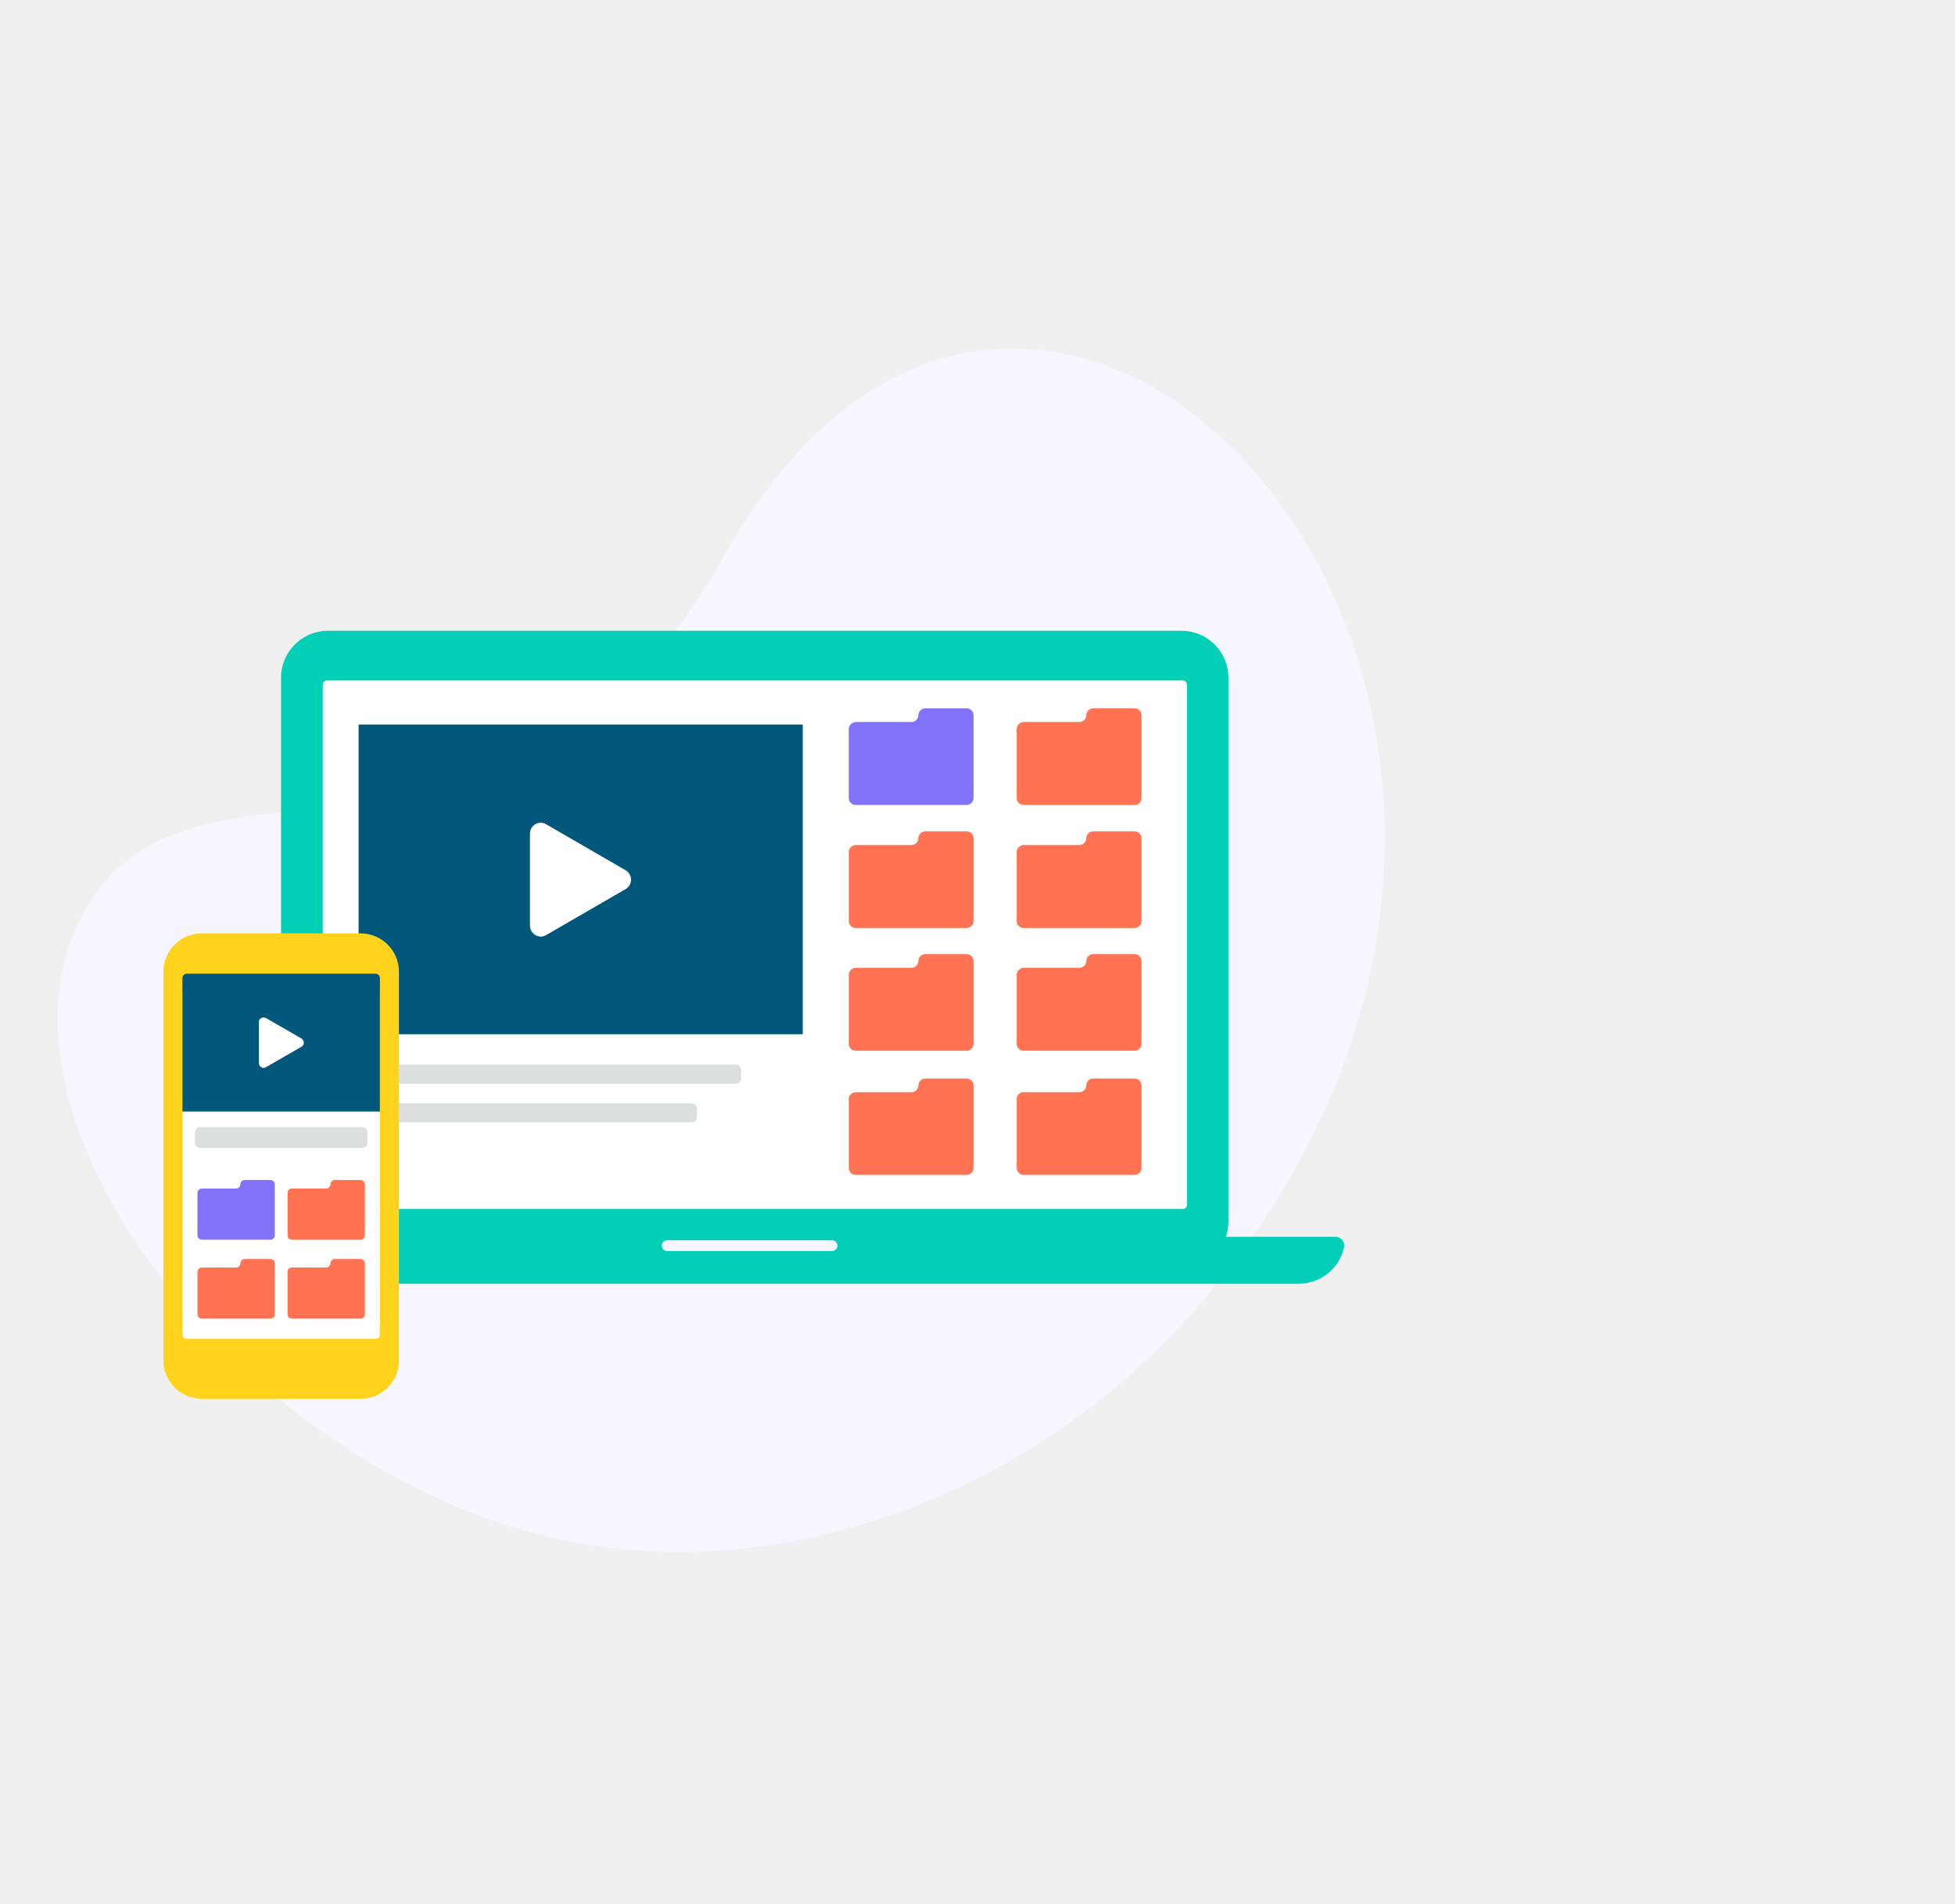
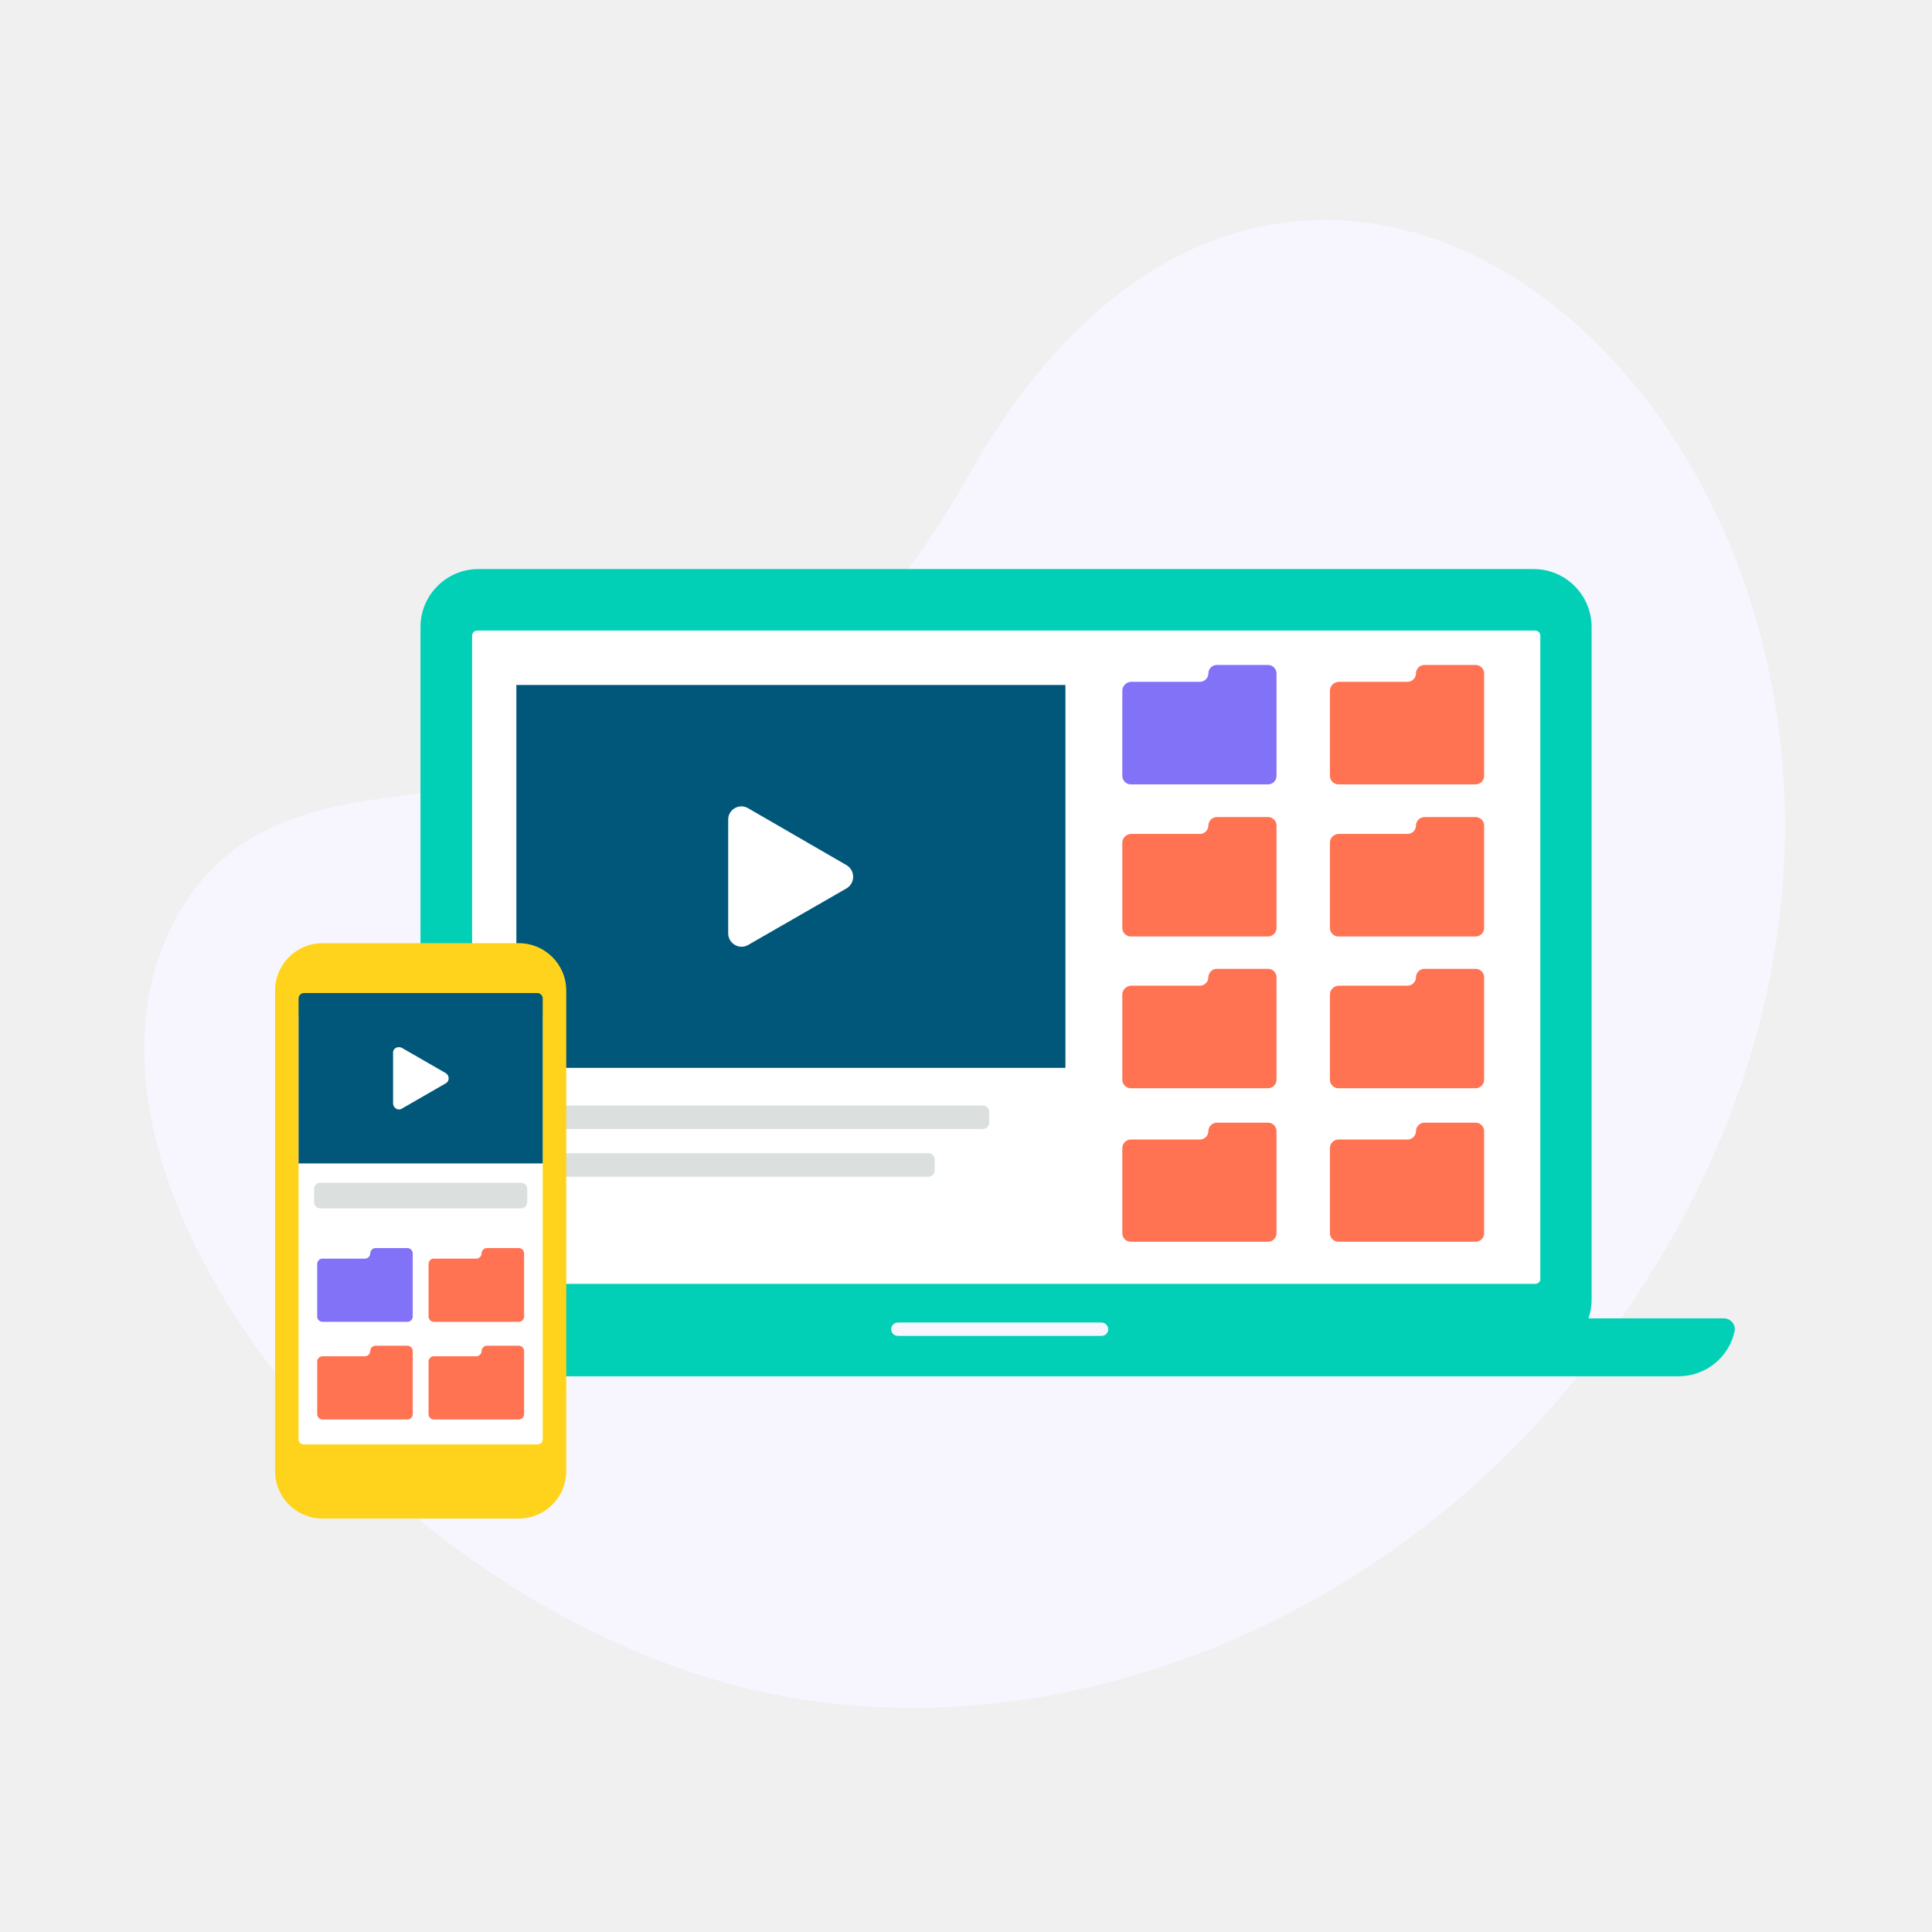
- <svg xmlns="http://www.w3.org/2000/svg" viewBox="0 0 688 670" enable-background="new 0 0 688 670">
-   <path fill="none" d="M0 0h688v670H0z" />
-   <path fill="#F7F6FF" d="M254.7 195.8C366.6-3.8 597.3 246 426.2 454.4c-57.1 69.5-147.1 103.8-226.3 88C89.3 520.5-9.6 396.2 28.7 322.6s149.6 9.6 226-126.8z" />
-   <path fill="#01D0B7" d="M469.9 435.3h-38.5c.6-1.7.9-3.5.9-5.4V238.5c0-9.1-7.4-16.5-16.5-16.5H115.4c-9.1 0-16.5 7.4-16.5 16.5v191.4c0 1.9.3 3.7.9 5.4H61.4c-2 0-3.5 1.8-3 3.7 1.7 7.3 8.2 12.8 16.1 12.8H457c7.8 0 14.4-5.4 16-12.8.4-1.9-1.1-3.7-3.1-3.7zm-175.2 3.1c0 1.1-.9 1.9-1.9 1.9h-58c-1.1 0-1.9-.9-1.9-1.9 0-1.1.9-1.9 1.9-1.9h58c1 0 1.9.9 1.9 1.9z" />
-   <path fill="#fff" d="M416.2 425.5H115.1c-.9 0-1.5-.7-1.5-1.5V241c0-.9.7-1.5 1.5-1.5h301.1c.9 0 1.5.7 1.5 1.5v183c.1.8-.6 1.5-1.5 1.5z" />
-   <path fill="#FF7353" d="M357.8 256.6v24.3c0 1.3 1.1 2.4 2.4 2.4h39.1c1.3 0 2.4-1.1 2.4-2.4v-29.2c0-1.3-1.1-2.4-2.4-2.4h-14.6c-1.3 0-2.4 1.1-2.4 2.4 0 1.3-1.1 2.4-2.4 2.4h-19.7c-1.3.1-2.4 1.2-2.4 2.5z" />
-   <path fill="#8272F7" d="M298.7 256.6v24.3c0 1.3 1.1 2.4 2.4 2.4h39.1c1.3 0 2.4-1.1 2.4-2.4v-29.2c0-1.3-1.1-2.4-2.4-2.4h-14.6c-1.3 0-2.4 1.1-2.4 2.4 0 1.3-1.1 2.4-2.4 2.4h-19.7c-1.3.1-2.4 1.2-2.4 2.5z" />
-   <path fill="#FF7353" d="M357.8 299.9v24.3c0 1.3 1.1 2.4 2.4 2.4h39.1c1.3 0 2.4-1.1 2.4-2.4V295c0-1.3-1.1-2.4-2.4-2.4h-14.6c-1.3 0-2.4 1.1-2.4 2.4 0 1.3-1.1 2.4-2.4 2.4h-19.7c-1.3.1-2.4 1.1-2.4 2.5zM298.7 299.9v24.3c0 1.3 1.1 2.4 2.4 2.4h39.1c1.3 0 2.4-1.1 2.4-2.4V295c0-1.3-1.1-2.4-2.4-2.4h-14.6c-1.3 0-2.4 1.1-2.4 2.4 0 1.3-1.1 2.4-2.4 2.4h-19.7c-1.3.1-2.4 1.1-2.4 2.5zM357.8 343.1v24.3c0 1.3 1.1 2.4 2.4 2.4h39.1c1.3 0 2.4-1.1 2.4-2.4v-29.2c0-1.3-1.1-2.4-2.4-2.4h-14.6c-1.3 0-2.4 1.1-2.4 2.4 0 1.3-1.1 2.4-2.4 2.4h-19.7c-1.3.1-2.4 1.2-2.4 2.5zM298.7 343.1v24.3c0 1.3 1.1 2.4 2.4 2.4h39.1c1.3 0 2.4-1.1 2.4-2.4v-29.2c0-1.3-1.1-2.4-2.4-2.4h-14.6c-1.3 0-2.4 1.1-2.4 2.4 0 1.3-1.1 2.4-2.4 2.4h-19.7c-1.3.1-2.4 1.2-2.4 2.5zM357.8 386.8v24.3c0 1.3 1.1 2.4 2.4 2.4h39.1c1.3 0 2.4-1.1 2.4-2.4V382c0-1.3-1.1-2.4-2.4-2.4h-14.6c-1.3 0-2.4 1.1-2.4 2.4 0 1.3-1.1 2.4-2.4 2.4h-19.7c-1.3 0-2.4 1.1-2.4 2.4zM298.7 386.8v24.3c0 1.3 1.1 2.4 2.4 2.4h39.1c1.3 0 2.4-1.1 2.4-2.4V382c0-1.3-1.1-2.4-2.4-2.4h-14.6c-1.3 0-2.4 1.1-2.4 2.4 0 1.3-1.1 2.4-2.4 2.4h-19.7c-1.3 0-2.4 1.1-2.4 2.4z" />
-   <path fill="#DBE0DF" d="M259 381.4H127.9c-1 0-1.8-.8-1.8-1.8v-3.1c0-1 .8-1.8 1.8-1.8H259c1 0 1.8.8 1.8 1.8v3.1c0 1-.8 1.8-1.8 1.8zM243.5 395H127.9c-1 0-1.8-.8-1.8-1.8v-3.1c0-1 .8-1.8 1.8-1.8h115.6c1 0 1.8.8 1.8 1.8v3.1c0 1-.8 1.8-1.8 1.8z" />
-   <path fill="#005779" d="M126.2 255h156.3v109H126.2z" />
-   <path fill="#fff" d="M192.2 290.1l28 16.2c2.5 1.5 2.5 5.1 0 6.6l-28 16.2c-2.5 1.5-5.7-.4-5.7-3.3v-32.4c0-3 3.2-4.8 5.7-3.3z" />
-   <path fill="#FFD31C" d="M140.4 478.8c0 7.4-6 13.5-13.5 13.5H71c-7.4 0-13.5-6-13.5-13.5V342c0-7.4 6-13.5 13.5-13.5h55.9c7.4 0 13.5 6 13.5 13.5v136.8z" />
-   <path fill="#fff" d="M132.2 471.2H65.7c-.8 0-1.5-.6-1.5-1.4V349.6c0-.8.7-1.4 1.5-1.4h66.5c.8 0 1.5.6 1.5 1.4v120.2c0 .8-.7 1.4-1.5 1.4z" />
-   <path fill="#005779" d="M133.7 391.2H64.2v-47c0-.8.7-1.5 1.5-1.5h66.5c.8 0 1.5.7 1.5 1.5v47z" />
-   <path fill="#fff" d="M93.6 358.3l12.5 7.2c1.1.7 1.1 2.3 0 2.9l-12.5 7.2c-1.1.7-2.5-.2-2.5-1.5v-14.4c-.1-1.2 1.3-2 2.5-1.4z" />
-   <path fill="#FF7353" d="M101.2 419.8v15c0 .8.7 1.5 1.5 1.5h24.2c.8 0 1.5-.7 1.5-1.5v-18c0-.8-.7-1.5-1.5-1.5h-9.1c-.8 0-1.5.7-1.5 1.5s-.7 1.5-1.5 1.5h-12.2c-.7 0-1.4.7-1.4 1.5z" />
-   <path fill="#8272F7" d="M69.5 419.8v15c0 .8.7 1.5 1.5 1.5h24.2c.8 0 1.5-.7 1.5-1.5v-18c0-.8-.7-1.5-1.5-1.5h-9.1c-.8 0-1.5.7-1.5 1.5s-.7 1.5-1.5 1.5H71c-.8 0-1.5.7-1.5 1.5z" />
-   <path fill="#FF7353" d="M101.2 447.6v15c0 .8.7 1.5 1.5 1.5h24.2c.8 0 1.5-.7 1.5-1.5v-18c0-.8-.7-1.5-1.5-1.5h-9.1c-.8 0-1.5.7-1.5 1.5s-.7 1.5-1.5 1.5h-12.2c-.7 0-1.4.7-1.4 1.5zM69.5 447.6v15c0 .8.7 1.5 1.5 1.5h24.2c.8 0 1.5-.7 1.5-1.5v-18c0-.8-.7-1.5-1.5-1.5h-9.1c-.8 0-1.5.7-1.5 1.5s-.7 1.5-1.5 1.5H71c-.8 0-1.5.7-1.5 1.5z" />
-   <path fill="#DBE0DF" d="M127.5 404H70.4c-1 0-1.8-.8-1.8-1.8v-3.7c0-1 .8-1.8 1.8-1.8h57.1c1 0 1.8.8 1.8 1.8v3.7c0 1.1-.8 1.8-1.8 1.8z" />
+ <svg xmlns="http://www.w3.org/2000/svg" viewBox="0 0 550 550" enable-background="new 0 0 550 550">
+   <path fill="#F7F6FF" d="M275.5 135.8C387.4-63.8 618.1 186 447 394.4c-57.1 69.5-147.1 103.8-226.3 88C110.1 460.5 11.1 336.2 49.5 262.6s149.6 9.6 226-126.8z" />
+   <path fill="#01D0B7" d="M490.7 375.3h-38.5c.6-1.7.9-3.5.9-5.4V178.5c0-9.1-7.4-16.5-16.5-16.5H136.2c-9.1 0-16.5 7.4-16.5 16.5v191.4c0 1.9.3 3.7.9 5.4H82.2c-2 0-3.5 1.8-3 3.7 1.7 7.3 8.2 12.8 16.1 12.8h382.5c7.8 0 14.4-5.4 16-12.8.4-1.9-1.1-3.7-3.1-3.7zm-175.2 3.1c0 1.1-.9 1.9-1.9 1.9h-58c-1.1 0-1.9-.9-1.9-1.9 0-1.1.9-1.9 1.9-1.9h58c1 0 1.9.9 1.9 1.9z" />
+   <path fill="#fff" d="M437 365.5H135.9c-.9 0-1.5-.7-1.5-1.5V181c0-.9.7-1.5 1.5-1.5H437c.9 0 1.5.7 1.5 1.5v183c.1.8-.6 1.5-1.5 1.5z" />
+   <path fill="#FF7353" d="M378.6 196.6v24.3c0 1.3 1.1 2.4 2.4 2.4h39.1c1.3 0 2.4-1.1 2.4-2.4v-29.2c0-1.3-1.1-2.4-2.4-2.4h-14.6c-1.3 0-2.4 1.1-2.4 2.4 0 1.3-1.1 2.4-2.4 2.4H381c-1.3.1-2.4 1.2-2.4 2.5z" />
+   <path fill="#8272F7" d="M319.5 196.6v24.3c0 1.3 1.1 2.4 2.4 2.4H361c1.3 0 2.4-1.1 2.4-2.4v-29.2c0-1.3-1.1-2.4-2.4-2.4h-14.6c-1.3 0-2.4 1.1-2.4 2.4 0 1.3-1.1 2.4-2.4 2.4h-19.7c-1.3.1-2.4 1.2-2.4 2.5z" />
+   <path fill="#FF7353" d="M378.6 239.9v24.3c0 1.3 1.1 2.4 2.4 2.4h39.1c1.3 0 2.4-1.1 2.4-2.4V235c0-1.3-1.1-2.4-2.4-2.4h-14.6c-1.3 0-2.4 1.1-2.4 2.4 0 1.3-1.1 2.4-2.4 2.4H381c-1.3.1-2.4 1.1-2.4 2.5zM319.5 239.9v24.3c0 1.3 1.1 2.4 2.4 2.4H361c1.3 0 2.4-1.1 2.4-2.4V235c0-1.3-1.1-2.4-2.4-2.4h-14.6c-1.3 0-2.4 1.1-2.4 2.4 0 1.3-1.1 2.4-2.4 2.4h-19.7c-1.3.1-2.4 1.1-2.4 2.5zM378.6 283.1v24.3c0 1.3 1.1 2.4 2.4 2.4h39.1c1.3 0 2.4-1.1 2.4-2.4v-29.2c0-1.3-1.1-2.4-2.4-2.4h-14.6c-1.3 0-2.4 1.1-2.4 2.4 0 1.3-1.1 2.4-2.4 2.4H381c-1.3.1-2.4 1.2-2.4 2.5zM319.5 283.1v24.3c0 1.3 1.1 2.4 2.4 2.4H361c1.3 0 2.4-1.1 2.4-2.4v-29.2c0-1.3-1.1-2.4-2.4-2.4h-14.6c-1.3 0-2.4 1.1-2.4 2.4 0 1.3-1.1 2.4-2.4 2.4h-19.7c-1.3.1-2.4 1.2-2.4 2.5zM378.6 326.8v24.3c0 1.3 1.1 2.4 2.4 2.4h39.1c1.3 0 2.4-1.1 2.4-2.4V322c0-1.3-1.1-2.4-2.4-2.4h-14.6c-1.3 0-2.4 1.1-2.4 2.4 0 1.3-1.1 2.4-2.4 2.4H381c-1.3 0-2.4 1.1-2.4 2.4zM319.5 326.8v24.3c0 1.3 1.1 2.4 2.4 2.4H361c1.3 0 2.4-1.1 2.4-2.4V322c0-1.3-1.1-2.4-2.4-2.4h-14.6c-1.3 0-2.4 1.1-2.4 2.4 0 1.3-1.1 2.4-2.4 2.4h-19.7c-1.3 0-2.4 1.1-2.4 2.4z" />
+   <path fill="#DBE0DF" d="M279.8 321.4H148.7c-1 0-1.8-.8-1.8-1.8v-3.1c0-1 .8-1.8 1.8-1.8h131.1c1 0 1.8.8 1.8 1.8v3.1c0 1-.8 1.8-1.8 1.8zM264.3 335H148.7c-1 0-1.8-.8-1.8-1.8v-3.1c0-1 .8-1.8 1.8-1.8h115.6c1 0 1.8.8 1.8 1.8v3.1c0 1-.8 1.8-1.8 1.8z" />
+   <path fill="#005779" d="M147 195h156.3v109H147z" />
+   <path fill="#fff" d="M213 230.1l28 16.2c2.5 1.5 2.5 5.1 0 6.6L213 269c-2.5 1.5-5.7-.4-5.7-3.3v-32.4c0-2.9 3.2-4.7 5.7-3.2z" />
+   <path fill="#FFD31C" d="M161.2 418.8c0 7.4-6 13.5-13.5 13.5H91.8c-7.4 0-13.5-6-13.5-13.5V282c0-7.4 6-13.5 13.5-13.5h55.9c7.4 0 13.5 6 13.5 13.5v136.8z" />
+   <path fill="#fff" d="M153 411.2H86.5c-.8 0-1.5-.6-1.5-1.4V289.6c0-.8.7-1.4 1.5-1.4H153c.8 0 1.5.6 1.5 1.4v120.2c0 .8-.7 1.4-1.5 1.4z" />
+   <path fill="#005779" d="M154.5 331.2H85v-47c0-.8.7-1.5 1.5-1.5H153c.8 0 1.5.7 1.5 1.5v47z" />
+   <path fill="#fff" d="M114.4 298.3l12.5 7.2c1.1.7 1.1 2.3 0 2.9l-12.5 7.2c-1.1.7-2.5-.2-2.5-1.5v-14.4c-.1-1.2 1.3-2 2.5-1.4z" />
+   <path fill="#FF7353" d="M122 359.8v15c0 .8.7 1.5 1.5 1.5h24.2c.8 0 1.5-.7 1.5-1.5v-18c0-.8-.7-1.5-1.5-1.5h-9.1c-.8 0-1.5.7-1.5 1.5s-.7 1.5-1.5 1.5h-12.2c-.7 0-1.4.7-1.4 1.5z" />
+   <path fill="#8272F7" d="M90.3 359.8v15c0 .8.7 1.5 1.5 1.5H116c.8 0 1.5-.7 1.5-1.5v-18c0-.8-.7-1.5-1.5-1.5h-9.1c-.8 0-1.5.7-1.5 1.5s-.7 1.5-1.5 1.5H91.8c-.8 0-1.5.7-1.5 1.5z" />
+   <path fill="#FF7353" d="M122 387.6v15c0 .8.7 1.5 1.5 1.5h24.2c.8 0 1.5-.7 1.5-1.5v-18c0-.8-.7-1.5-1.5-1.5h-9.1c-.8 0-1.5.7-1.5 1.5s-.7 1.5-1.5 1.5h-12.2c-.7 0-1.4.7-1.4 1.5zM90.3 387.6v15c0 .8.7 1.5 1.5 1.5H116c.8 0 1.5-.7 1.5-1.5v-18c0-.8-.7-1.5-1.5-1.5h-9.1c-.8 0-1.5.7-1.5 1.5s-.7 1.5-1.5 1.5H91.8c-.8 0-1.5.7-1.5 1.5z" />
+   <path fill="#DBE0DF" d="M148.3 344H91.2c-1 0-1.8-.8-1.8-1.8v-3.7c0-1 .8-1.8 1.8-1.8h57.1c1 0 1.8.8 1.8 1.8v3.7c0 1.1-.8 1.8-1.8 1.8z" />
</svg>
